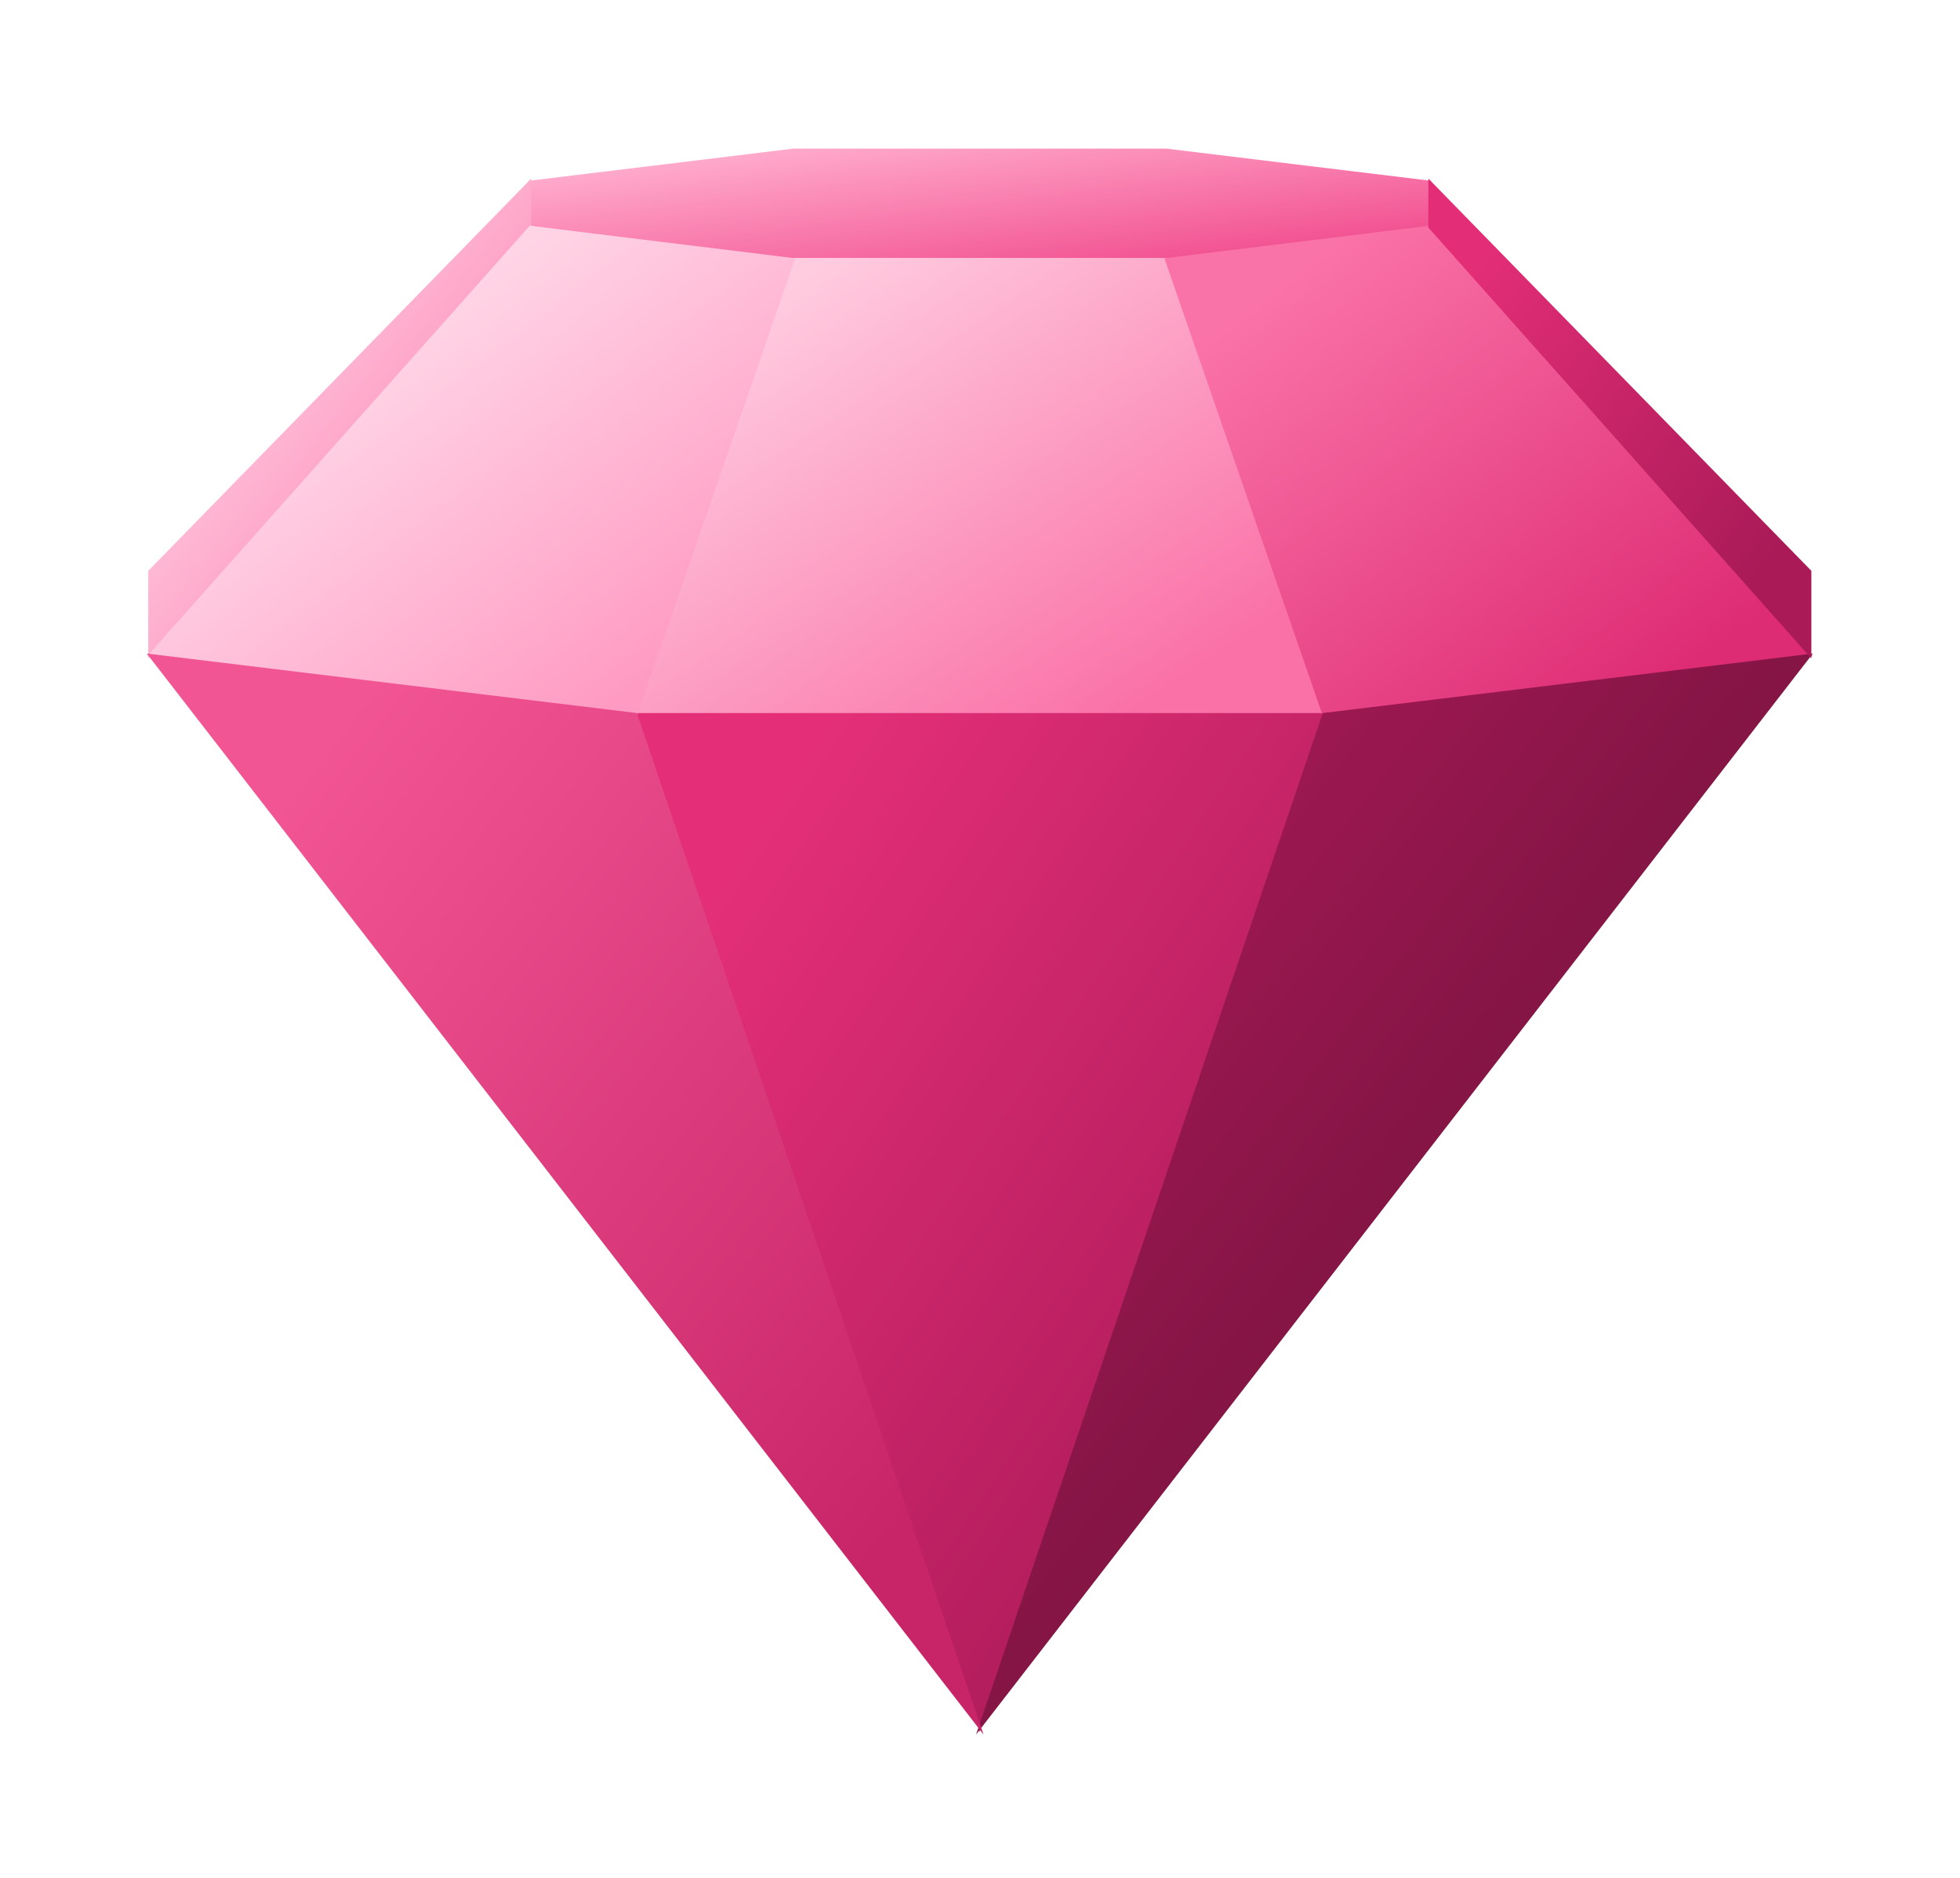
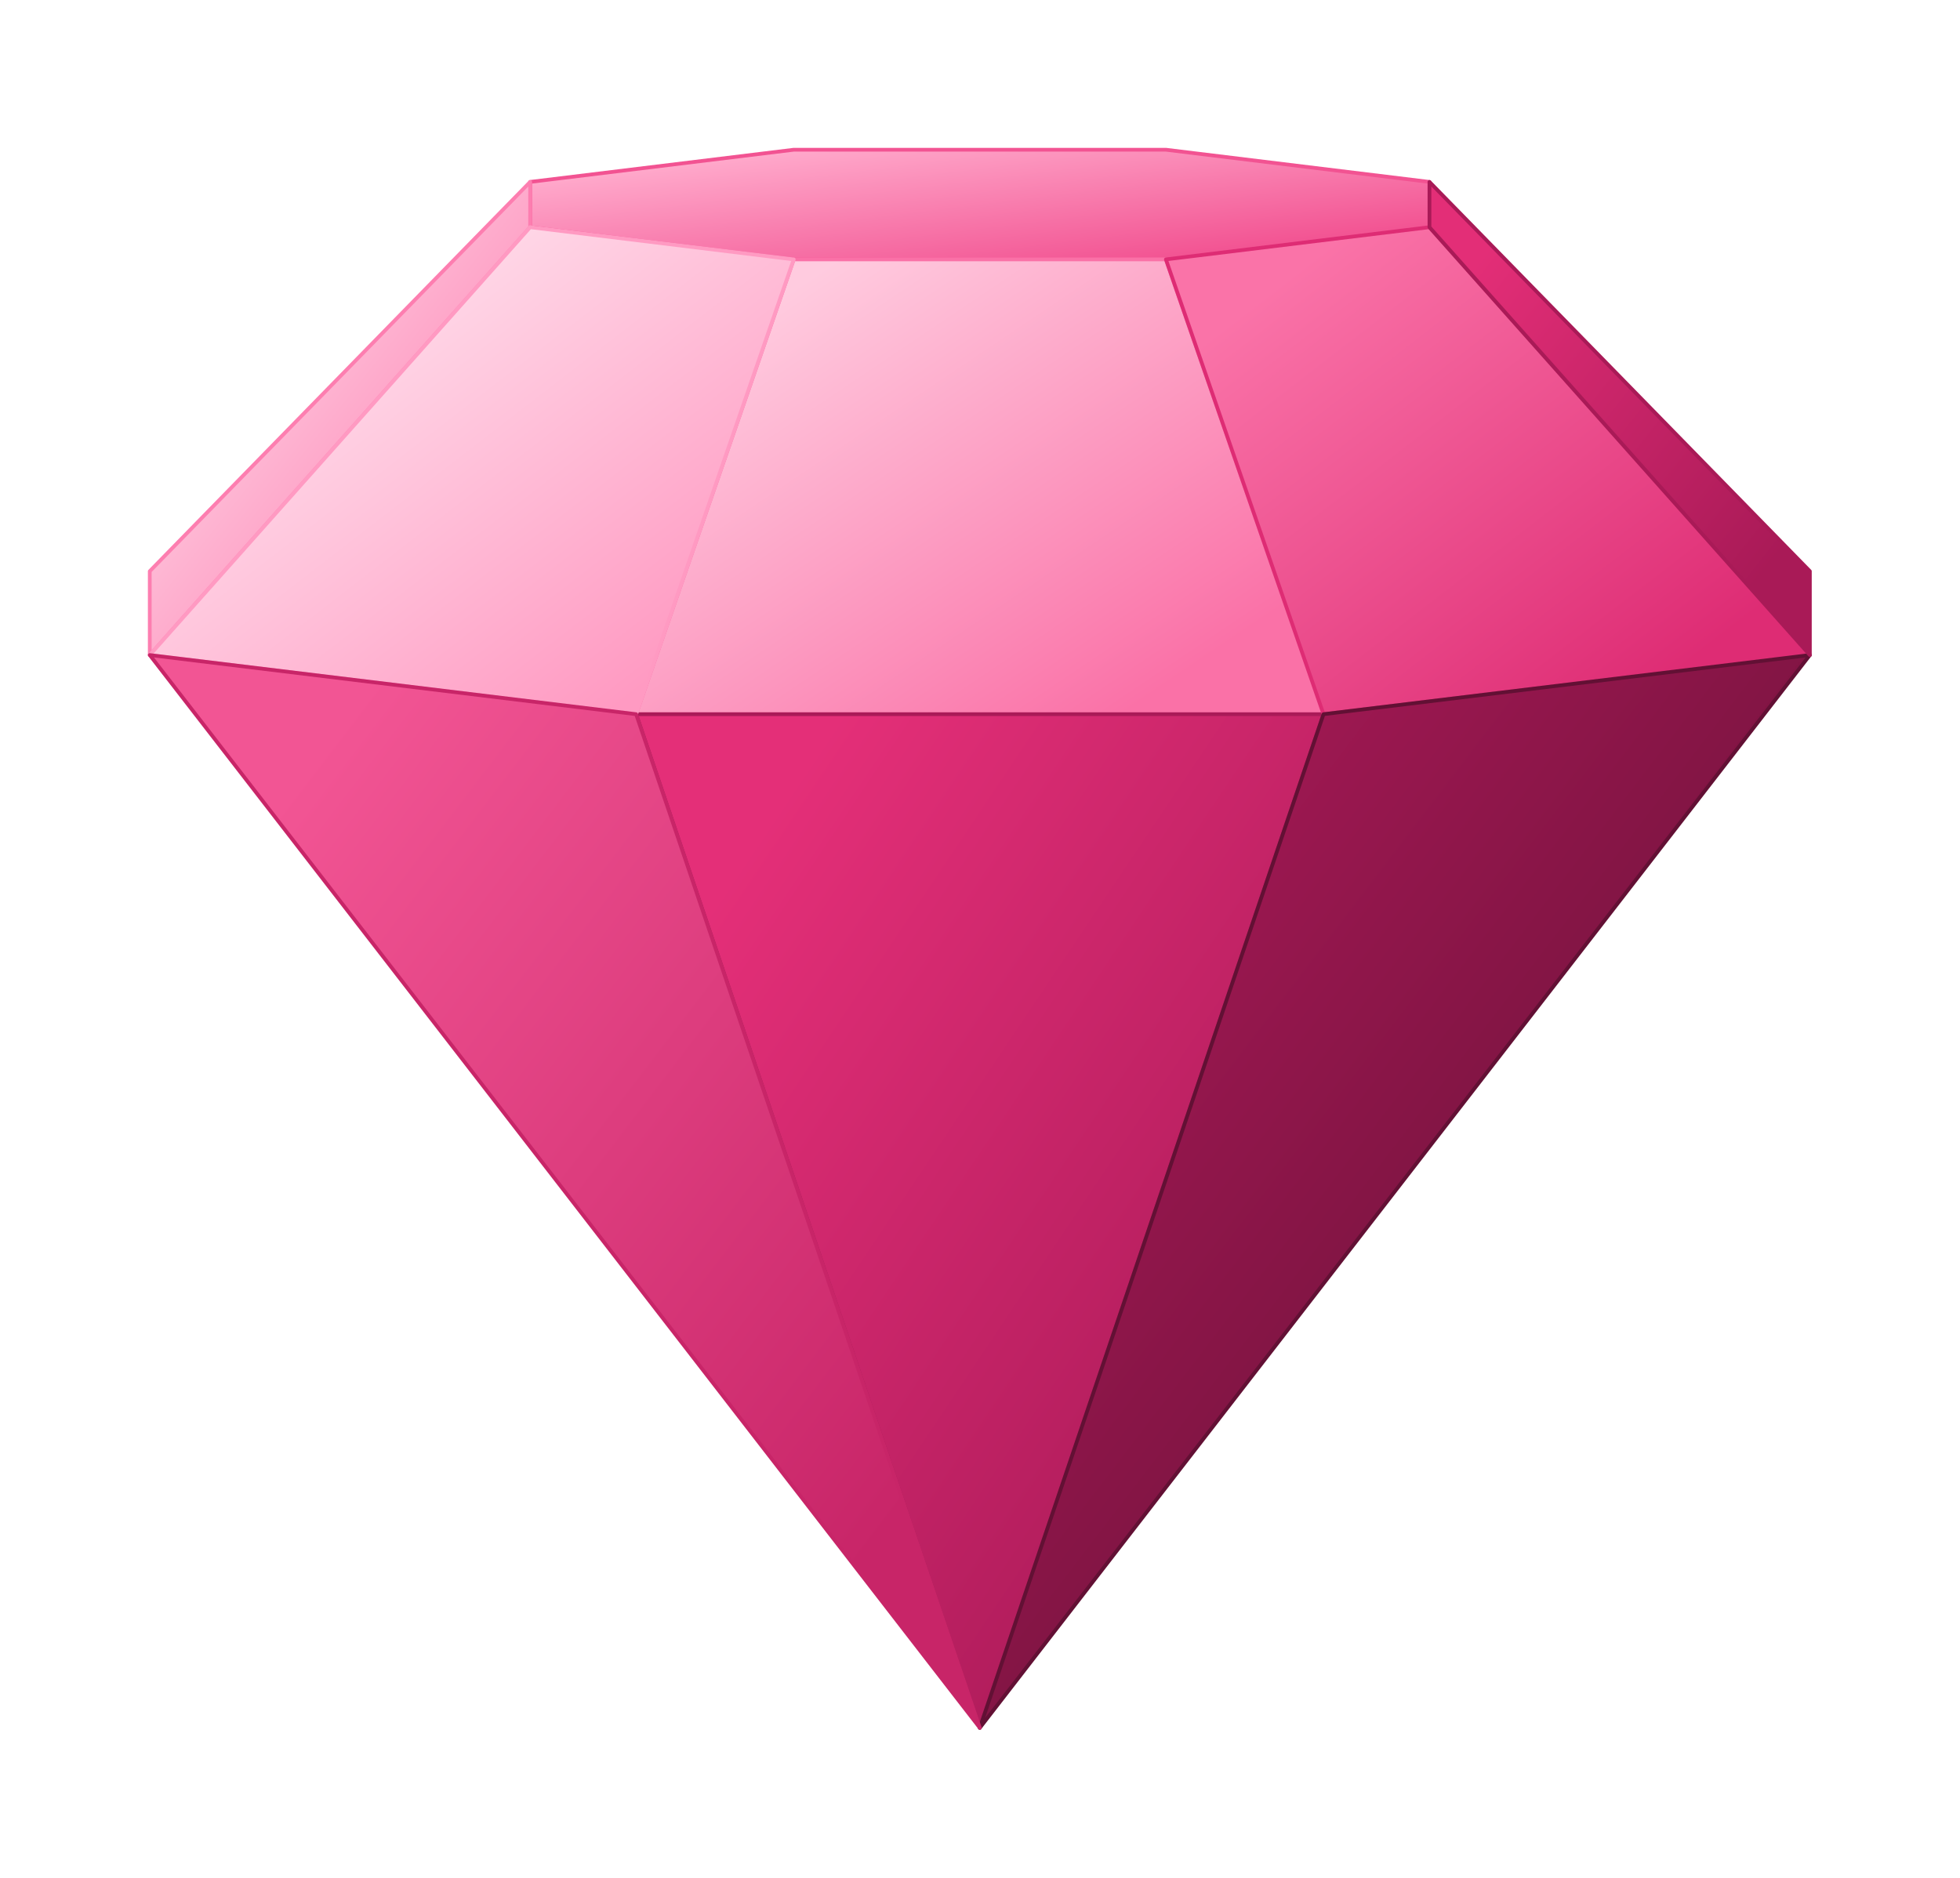
<svg xmlns="http://www.w3.org/2000/svg" viewBox="-261.7 -250.8 523.5 501.6">
  <defs>
    <linearGradient id="gem-g0" x1="0.144" y1="0.149" x2="0.856" y2="0.851">
      <stop offset="0" stop-color="#ffa9cb">
        <animate attributeName="stop-color" dur="6s" repeatCount="indefinite" calcMode="linear" values="#ffa9cb;#fe83b3;#f45b98;#e8307a;#c92569;#ab1a58;#9b1850;#9b1850;#9b1850;#9b1850;#9b1850;#9b1850;#9b1850;#a01852;#be2163;#dd2c74;#f04c8e;#fb75aa;#ff9cc3;#ffbcd7;#ffd2e4;#ffdae9;#ffd6e6;#ffc5dc;#ffa9cb" />
      </stop>
      <stop offset="1" stop-color="#f25392">
        <animate attributeName="stop-color" dur="6s" repeatCount="indefinite" calcMode="linear" values="#f25392;#e8327b;#cd266b;#ae1b5a;#891547;#661036;#621034;#621034;#621034;#621034;#621034;#621034;#621034;#621034;#7c1441;#a11953;#c22265;#e02d75;#ef488b;#f6659f;#fb77ab;#fd7fb1;#fc7bae;#f86ca4;#f25392" />
      </stop>
    </linearGradient>
    <linearGradient id="gem-g1" x1="0.144" y1="0.149" x2="0.856" y2="0.851">
      <stop offset="0" stop-color="#ffcbdf">
        <animate attributeName="stop-color" dur="6s" repeatCount="indefinite" calcMode="linear" values="#ffcbdf;#ffb1d0;#ff92bd;#fa73a9;#f25694;#eb3a81;#dd2c74;#d0276c;#c72467;#c32365;#c52366;#cc266a;#d82a71;#e8317a;#ef4c8d;#f769a1;#ff87b6;#ffa6c9;#ffc2da;#ffd8e8;#ffe6f0;#ffe6f0;#ffe6f0;#ffdeeb;#ffcbdf" />
      </stop>
      <stop offset="1" stop-color="#fa71a7">
        <animate attributeName="stop-color" dur="6s" repeatCount="indefinite" calcMode="linear" values="#fa71a7;#f35a97;#ec3f85;#de2c74;#c92569;#b51e5d;#a21953;#91164b;#871546;#821444;#841545;#8d1649;#9c1850;#ae1b5a;#c22265;#d72a70;#e9357e;#f15191;#f86aa2;#fd7daf;#ff8ab8;#ff90bc;#ff8dba;#fe82b3;#fa71a7" />
      </stop>
    </linearGradient>
    <linearGradient id="gem-g2" x1="0.144" y1="0.149" x2="0.856" y2="0.851">
      <stop offset="0" stop-color="#e42f78">
        <animate attributeName="stop-color" dur="6s" repeatCount="indefinite" calcMode="linear" values="#e42f78;#ec3f84;#f25695;#f970a6;#ff8bb8;#ffa7c9;#ffbfd8;#ffd2e4;#ffdfec;#ffe4ef;#ffe1ed;#ffd7e7;#ffc6dd;#ffb0cf;#ff95bf;#fc79ad;#f55f9b;#ee478a;#e8317b;#dd2c74;#d5296f;#d2286e;#d3296e;#da2b72;#e42f78" />
      </stop>
      <stop offset="1" stop-color="#aa1a58">
        <animate attributeName="stop-color" dur="6s" repeatCount="indefinite" calcMode="linear" values="#aa1a58;#b91f60;#ca2569;#dc2c73;#ea3980;#f15291;#f767a0;#fb78ac;#fe83b3;#ff88b7;#ff85b5;#fd7caf;#f96da5;#f35997;#ed4286;#e22e77;#d0276d;#be2163;#af1b5a;#a11953;#98174f;#94174d;#96174e;#9d1851;#aa1a58" />
      </stop>
    </linearGradient>
    <linearGradient id="gem-g3" x1="0.144" y1="0.149" x2="0.856" y2="0.851">
      <stop offset="0" stop-color="#fa73a8">
        <animate attributeName="stop-color" dur="6s" repeatCount="indefinite" calcMode="linear" values="#fa73a8;#f04e8e;#e32e77;#cb266a;#b71e5f;#a81a57;#9f1852;#9d1851;#a41955;#b11c5c;#c32366;#da2b72;#ec4085;#f7669f;#ff8bb9;#ffb1d0;#ffd0e3;#ffe6f0;#ffe6f0;#ffe6f0;#ffe6f0;#ffdae9;#ffbdd7;#ff99c1;#fa73a8" />
      </stop>
      <stop offset="1" stop-color="#de2c74">
        <animate attributeName="stop-color" dur="6s" repeatCount="indefinite" calcMode="linear" values="#de2c74;#c32365;#a81a57;#8c1649;#74123d;#631034;#621034;#621034;#621034;#6d123a;#831444;#9e1852;#ba1f60;#d4296f;#eb3980;#f35a97;#fb76ab;#ff8bb9;#ff98c1;#ff9ac2;#ff91bc;#fd7eb0;#f6659f;#ee4689;#de2c74" />
      </stop>
    </linearGradient>
    <linearGradient id="gem-g4" x1="0.144" y1="0.149" x2="0.856" y2="0.851">
      <stop offset="0" stop-color="#a51955">
        <animate attributeName="stop-color" dur="6s" repeatCount="indefinite" calcMode="linear" values="#a51955;#a91a57;#b21d5c;#c22265;#d62970;#ea377f;#f45b98;#fd7fb1;#ffa4c8;#ffc5dc;#ffdfec;#ffe6f0;#ffe6f0;#ffe6f0;#ffe3ee;#ffcbdf;#ffabcc;#ff85b5;#f5619c;#ec3e83;#da2b72;#c52366;#b51d5d;#aa1a58;#a51955" />
      </stop>
      <stop offset="1" stop-color="#621034">
        <animate attributeName="stop-color" dur="6s" repeatCount="indefinite" calcMode="linear" values="#621034;#631035;#6e123a;#811443;#99174f;#b31d5d;#cd266b;#e62f79;#f14f90;#f86da4;#fe83b4;#ff93be;#ff9ac2;#ff95bf;#ff87b6;#fa71a7;#f25594;#e9347d;#d1286d;#b81f5f;#9d1851;#841545;#71123b;#651035;#621034" />
      </stop>
    </linearGradient>
    <linearGradient id="gem-g5" x1="0.144" y1="0.149" x2="0.856" y2="0.851">
      <stop offset="0" stop-color="#e32e77">
        <animate attributeName="stop-color" dur="6s" repeatCount="indefinite" calcMode="linear" values="#e32e77;#c42366;#a61956;#9b1850;#9b1850;#9b1850;#9b1850;#9b1850;#9b1850;#9b1850;#a51955;#c32365;#e22e77;#f15392;#fc7bae;#ffa2c6;#ffc0d9;#ffd4e5;#ffdbe9;#ffd4e5;#ffc1da;#ffa3c7;#fd7daf;#f25593;#e32e77" />
      </stop>
      <stop offset="1" stop-color="#a91a57">
        <animate attributeName="stop-color" dur="6s" repeatCount="indefinite" calcMode="linear" values="#a91a57;#831544;#621034;#621034;#621034;#621034;#621034;#621034;#621034;#621034;#621034;#821444;#a71956;#c72468;#e42f78;#f04d8e;#f768a1;#fc79ad;#fd7fb1;#fc7aad;#f769a2;#f04f8f;#e52f78;#c82568;#a91a57" />
      </stop>
    </linearGradient>
    <linearGradient id="gem-g13" x1="0.144" y1="0.149" x2="0.856" y2="0.851">
      <stop offset="0" stop-color="#ffdae9">
        <animate attributeName="stop-color" dur="6s" repeatCount="indefinite" calcMode="linear" values="#ffdae9;#ffd8e7;#ffc8de;#ffaece;#ff89b7;#f5619c;#ea377f;#cd266b;#af1c5a;#9b1850;#9b1850;#9b1850;#9b1850;#9b1850;#9b1850;#9b1850;#9b1850;#ba1f60;#d82a71;#ee4689;#f970a6;#ff97c0;#ffb8d4;#ffcfe2;#ffdae9" />
      </stop>
      <stop offset="1" stop-color="#fd7eb0">
        <animate attributeName="stop-color" dur="6s" repeatCount="indefinite" calcMode="linear" values="#fd7eb0;#fd7caf;#f96fa6;#f35895;#ea377f;#d1286d;#b31d5c;#8f164a;#6b1138;#621034;#621034;#621034;#621034;#621034;#621034;#621034;#621034;#77133e;#9c1850;#be2162;#dc2b73;#ed4388;#f5619c;#fb75aa;#fd7eb0" />
      </stop>
    </linearGradient>
    <linearGradient id="gem-g15" x1="0.144" y1="0.149" x2="0.856" y2="0.851">
      <stop offset="0" stop-color="#ffe6f0">
        <animate attributeName="stop-color" dur="6s" repeatCount="indefinite" calcMode="linear" values="#ffe6f0;#ffe6f0;#ffd9e8;#ffbdd7;#ff99c1;#fa73a8;#f04d8e;#e32e77;#cb266a;#b71e5f;#a81a57;#9f1852;#9d1851;#a41955;#b21c5c;#c42366;#da2b72;#ec4186;#f7669f;#ff8bb9;#ffb1d0;#ffd1e3;#ffe6f0;#ffe6f0;#ffe6f0" />
      </stop>
      <stop offset="1" stop-color="#ff9ac2">
        <animate attributeName="stop-color" dur="6s" repeatCount="indefinite" calcMode="linear" values="#ff9ac2;#ff91bc;#fd7eb0;#f6659f;#ee4589;#de2c74;#c32365;#a81a57;#8c1649;#74123d;#631034;#621034;#621034;#621034;#6d123a;#831544;#9e1852;#ba1f60;#d5296f;#eb3a81;#f45b98;#fb76ab;#ff8bb9;#ff98c1;#ff9ac2" />
      </stop>
    </linearGradient>
    <linearGradient id="gem-g16" x1="0.144" y1="0.149" x2="0.856" y2="0.851">
      <stop offset="0" stop-color="#f25594">
        <animate attributeName="stop-color" dur="6s" repeatCount="indefinite" calcMode="linear" values="#f25594;#fc79ad;#ff9ec4;#ffc0d9;#ffdbea;#ffe6f0;#ffe6f0;#ffe6f0;#ffe6f0;#ffcfe2;#ffb1cf;#ff8cb9;#f768a1;#ed4488;#de2c74;#c82468;#b71e5f;#ac1a58;#a61955;#a71a56;#b01c5b;#bf2163;#d2286e;#e8327b;#f25594" />
      </stop>
      <stop offset="1" stop-color="#c82568">
        <animate attributeName="stop-color" dur="6s" repeatCount="indefinite" calcMode="linear" values="#c82568;#e22e77;#ef4a8c;#f768a1;#fe80b1;#ff91bd;#ff99c1;#ff97c0;#ff8ab8;#fb75aa;#f35a97;#eb3a81;#d62970;#bc2061;#a21954;#881547;#74123d;#661136;#621034;#621034;#6c1139;#7d1441;#94174d;#af1b5a;#c82568" />
      </stop>
    </linearGradient>
  </defs>
-   <path fill="url(#gem-g0)" d="M49.8 -181.2 L120.5 -189.8 L120.5 -202.5 L49.8 -211.1 L-49.8 -211.1 L-120.5 -202.5 L-120.5 -189.8 L-49.8 -181.2 Z" />
-   <path fill="url(#gem-g1)" d="M-50 -181.9 L50 -181.9 L92.3 -59.6 L-92.3 -59.6 Z" />
-   <path fill="url(#gem-g2)" d="M-92.3 -60.3 L92.3 -60.3 L0 211.9 Z" />
-   <path fill="url(#gem-g3)" d="M49.3 -181.8 L120.2 -190.5 L222.4 -75.5 L91.6 -59.6 Z" />
-   <path fill="url(#gem-g4)" d="M91.6 -60.3 L222.5 -76.2 L-1 212.6 Z" />
-   <path fill="url(#gem-g5)" d="M119.8 -190 L119.8 -203.1 L222.1 -98.3 L222.1 -74.9 Z" />
-   <path fill="url(#gem-g13)" d="M-119.8 -203.1 L-119.8 -190 L-222.1 -74.9 L-222.1 -98.3 Z" />
-   <path fill="url(#gem-g15)" d="M-120.2 -190.5 L-49.3 -181.8 L-91.6 -59.6 L-222.4 -75.5 Z" />
-   <path fill="url(#gem-g16)" d="M-222.5 -76.2 L-91.6 -60.3 L1 212.6 Z" />
+   <path fill="url(#gem-g0)" stroke="url(#gem-g0)" stroke-width="1" stroke-linejoin="round" vector-effect="non-scaling-stroke" d="M49.7 -181.5 L120.1 -190.1 L120.1 -202.2 L49.7 -210.8 L-49.7 -210.8 L-120.1 -202.2 L-120.1 -190.1 L-49.7 -181.5 Z" />
+   <path fill="url(#gem-g1)" stroke="url(#gem-g1)" stroke-width="1" stroke-linejoin="round" vector-effect="non-scaling-stroke" d="M-49.7 -181.5 L49.7 -181.5 L91.8 -60 L-91.8 -60 Z" />
+   <path fill="url(#gem-g2)" stroke="url(#gem-g2)" stroke-width="1" stroke-linejoin="round" vector-effect="non-scaling-stroke" d="M-91.8 -60 L91.8 -60 L0 210.8 Z" />
+   <path fill="url(#gem-g3)" stroke="url(#gem-g3)" stroke-width="1" stroke-linejoin="round" vector-effect="non-scaling-stroke" d="M49.7 -181.5 L120.1 -190.1 L221.7 -75.8 L91.8 -60 Z" />
+   <path fill="url(#gem-g4)" stroke="url(#gem-g4)" stroke-width="1" stroke-linejoin="round" vector-effect="non-scaling-stroke" d="M91.8 -60 L221.7 -75.8 L0 210.8 Z" />
+   <path fill="url(#gem-g5)" stroke="url(#gem-g5)" stroke-width="1" stroke-linejoin="round" vector-effect="non-scaling-stroke" d="M120.1 -190.1 L120.1 -202.2 L221.7 -98.2 L221.7 -75.8 Z" />
+   <path fill="url(#gem-g13)" stroke="url(#gem-g13)" stroke-width="1" stroke-linejoin="round" vector-effect="non-scaling-stroke" d="M-120.1 -202.2 L-120.1 -190.1 L-221.7 -75.8 L-221.7 -98.2 Z" />
+   <path fill="url(#gem-g15)" stroke="url(#gem-g15)" stroke-width="1" stroke-linejoin="round" vector-effect="non-scaling-stroke" d="M-120.1 -190.1 L-49.7 -181.5 L-91.8 -60 L-221.7 -75.8 Z" />
+   <path fill="url(#gem-g16)" stroke="url(#gem-g16)" stroke-width="1" stroke-linejoin="round" vector-effect="non-scaling-stroke" d="M-221.7 -75.8 L-91.8 -60 L0 210.8 Z" />
</svg>
